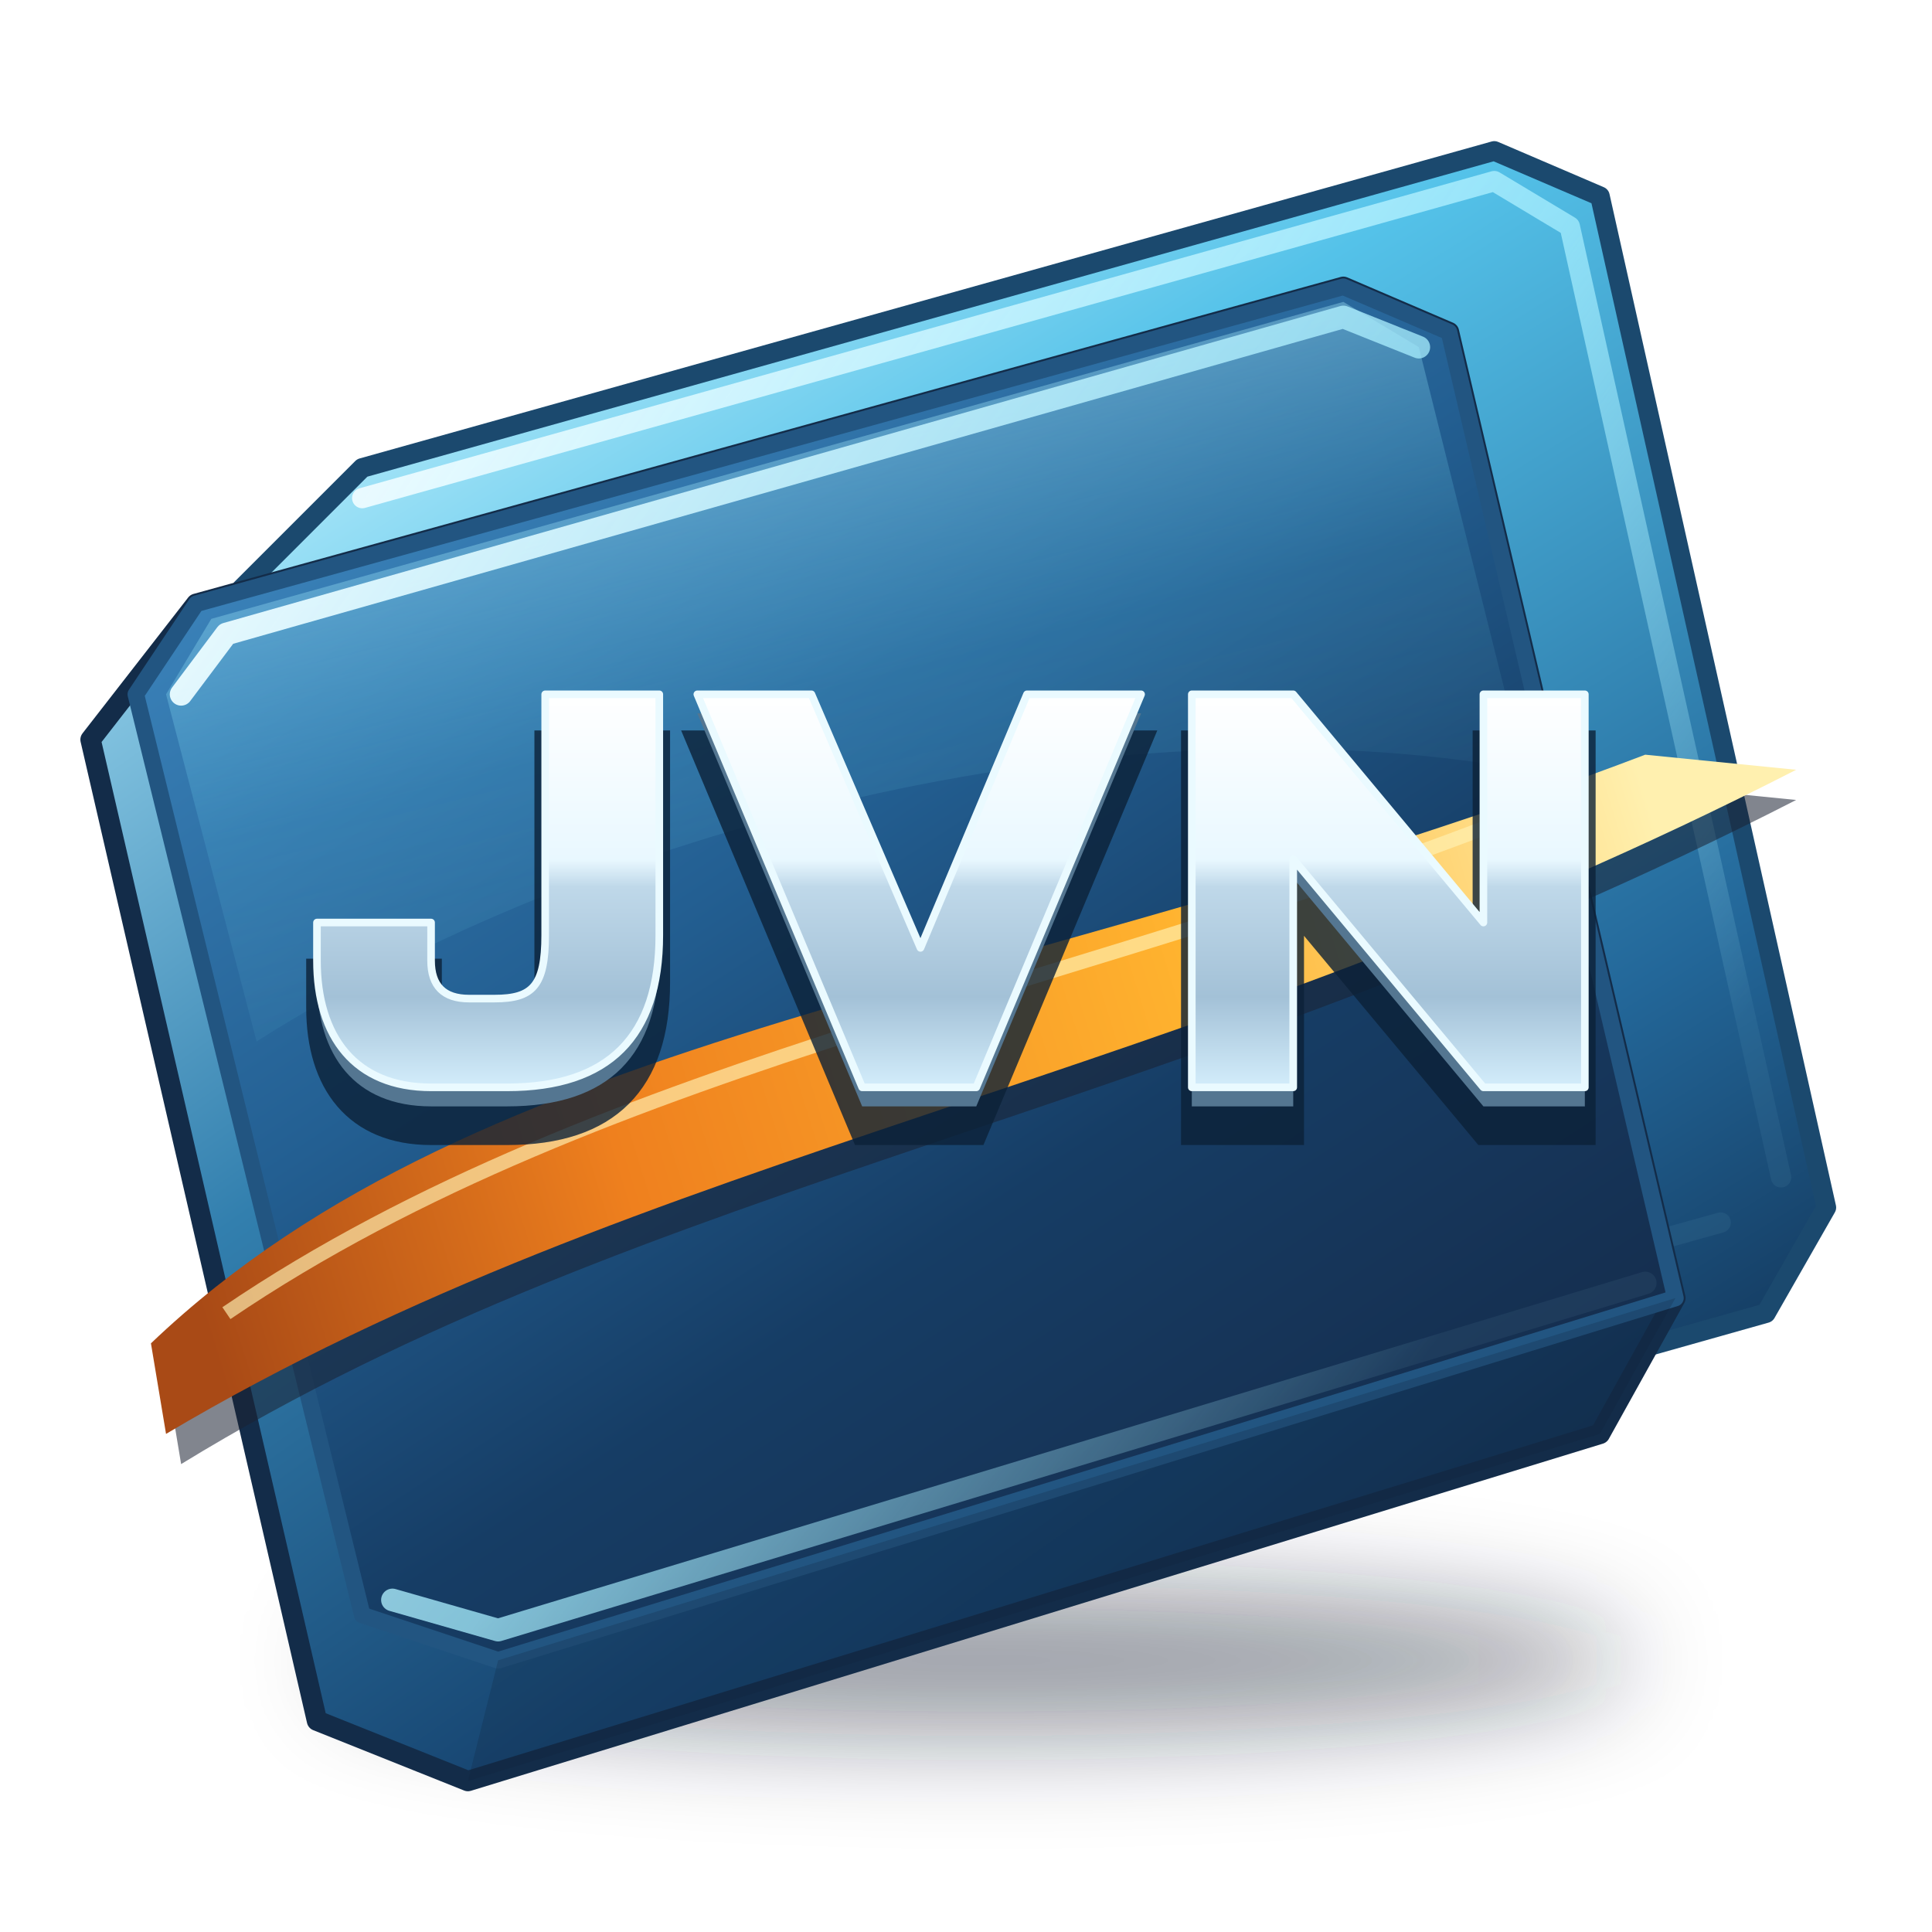
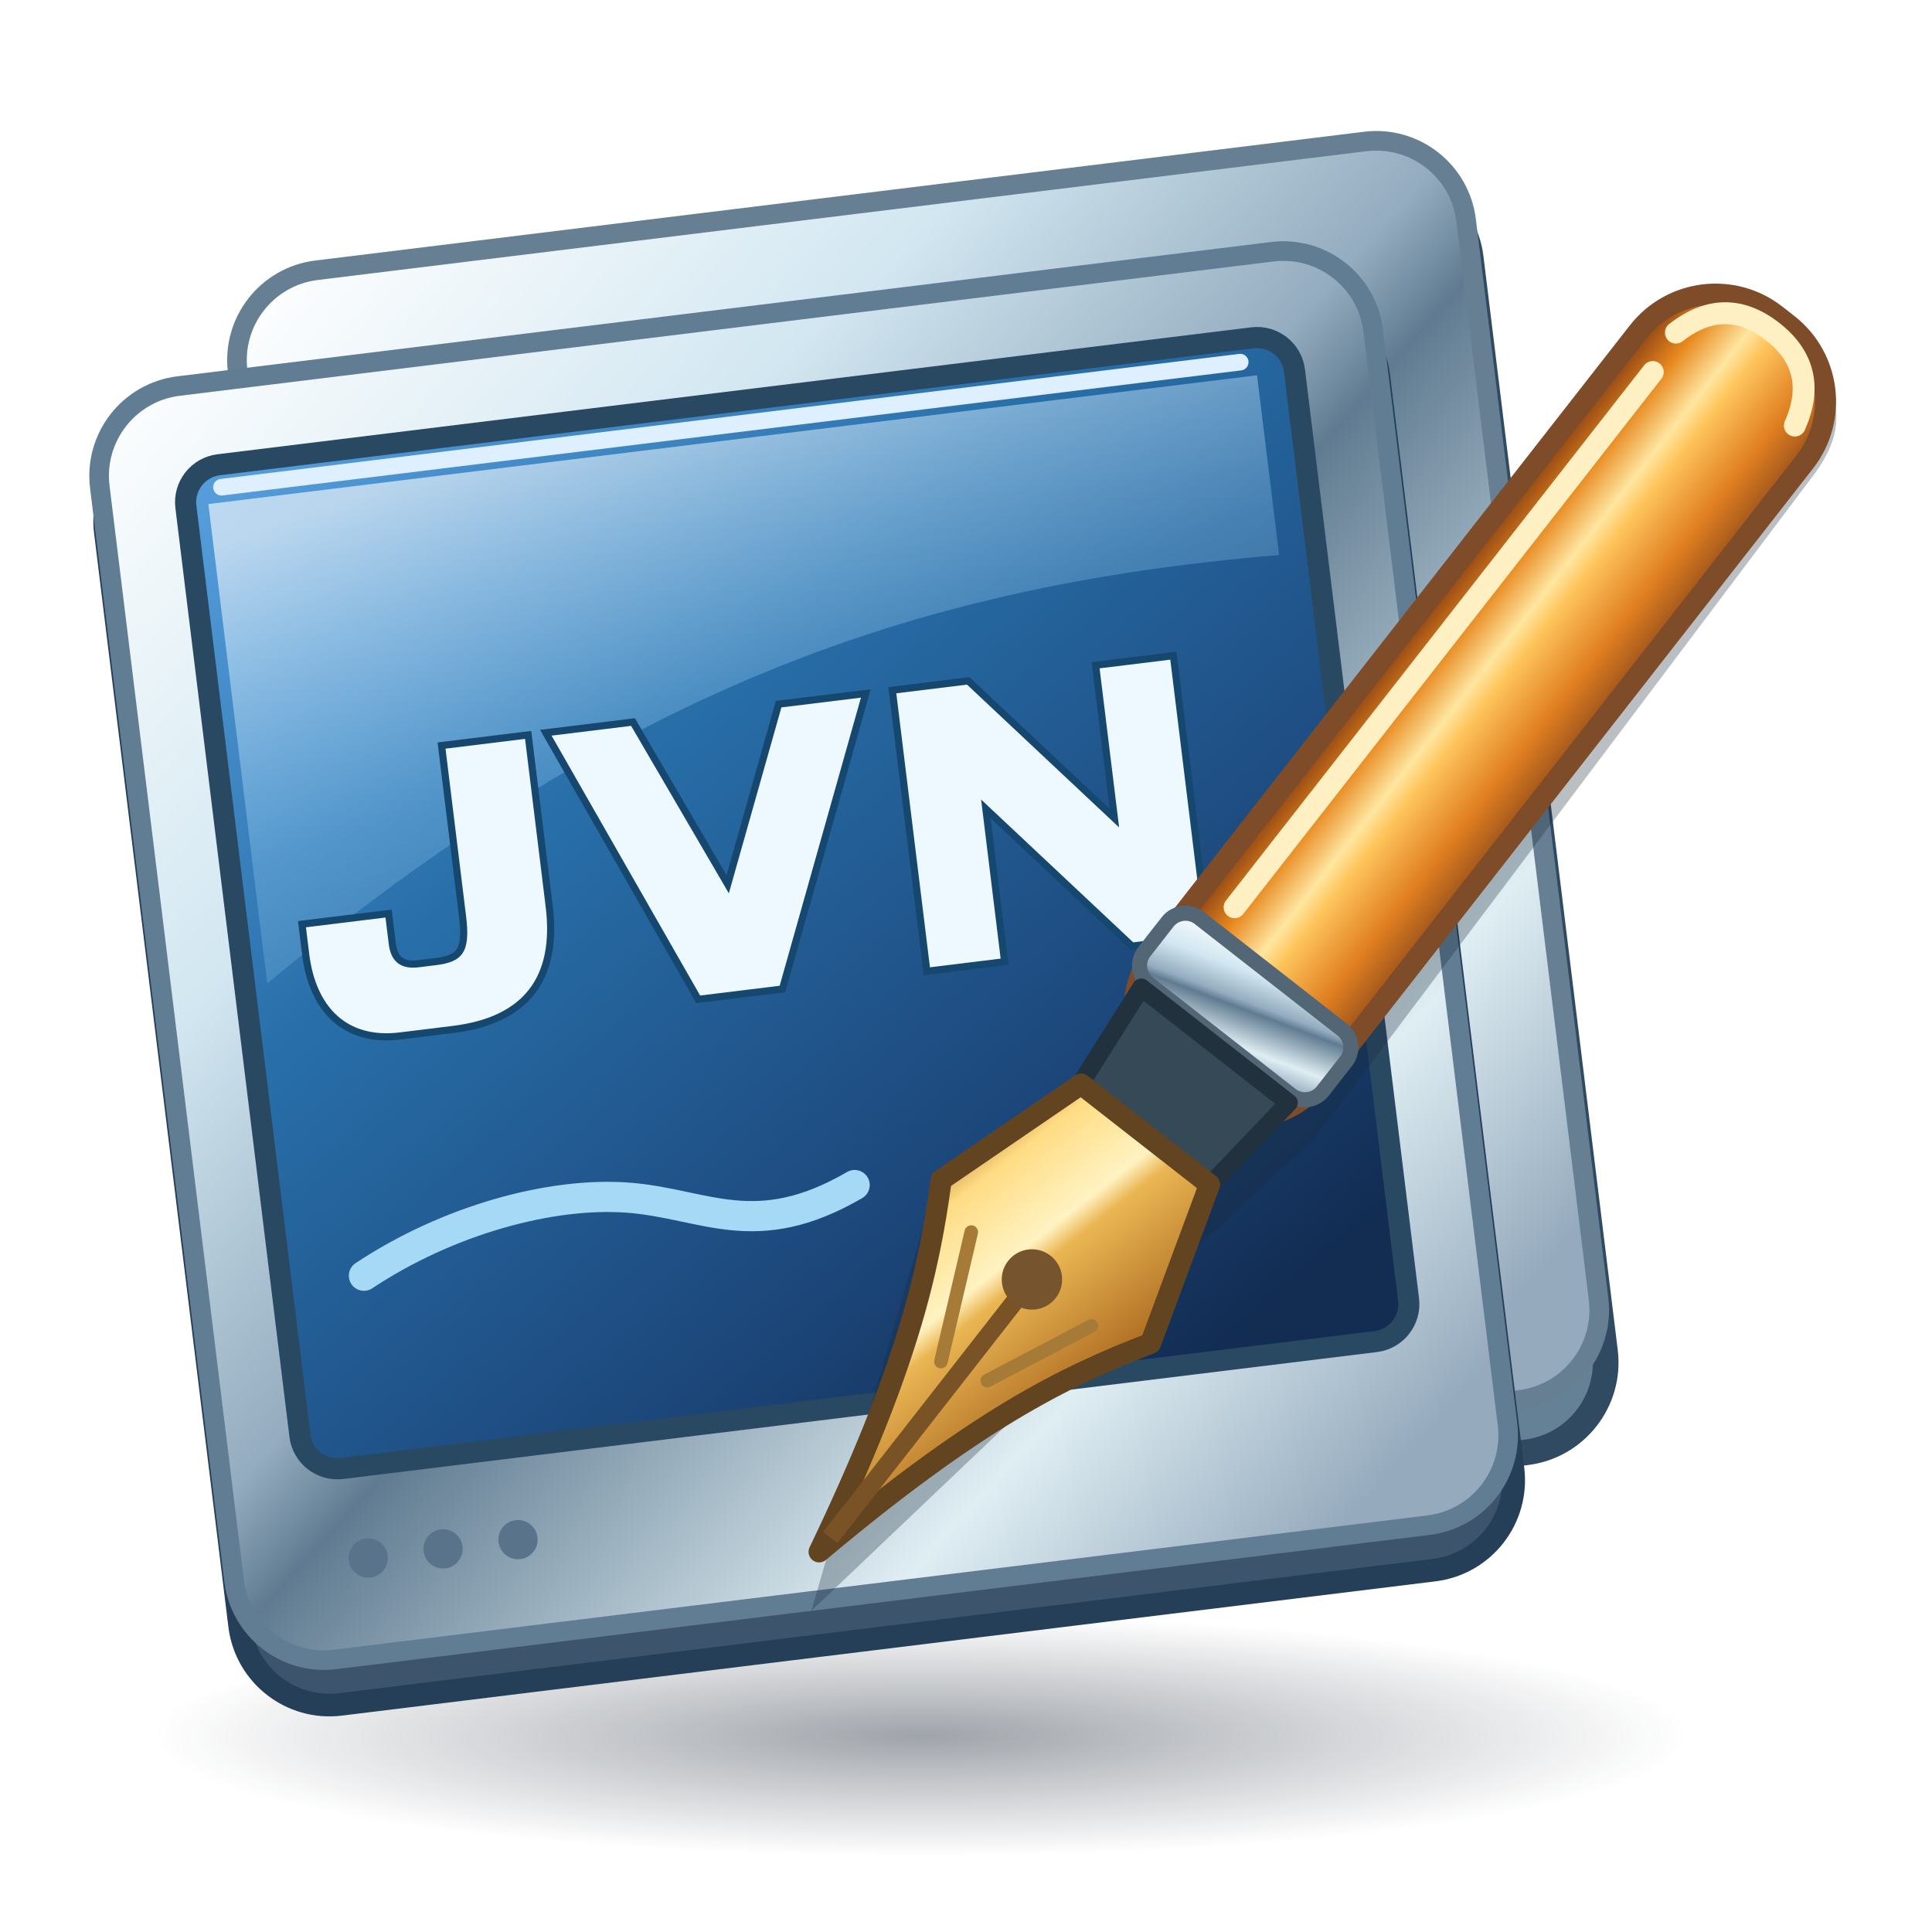
- <svg xmlns="http://www.w3.org/2000/svg" xmlns:xlink="http://www.w3.org/1999/xlink" width="512" height="512" viewBox="0 0 128 128" role="img" aria-labelledby="title desc">
+ <svg xmlns="http://www.w3.org/2000/svg" width="512" height="512" viewBox="0 0 128 128" role="img" aria-labelledby="title desc">
  <defs>
-     <linearGradient id="rearGlass" x1=".14" y1="0" x2=".8" y2="1">
-       <stop stop-color="#d1f7ff" />
-       <stop offset=".3" stop-color="#54c2e9" />
-       <stop offset=".73" stop-color="#236799" />
-       <stop offset="1" stop-color="#102e50" />
+     <linearGradient id="frame" x1="0" y1="0" x2=".85" y2="1">
+       <stop stop-color="#fff" />
+       <stop offset=".29" stop-color="#d2e7f1" />
+       <stop offset=".50" stop-color="#94acbf" />
+       <stop offset=".56" stop-color="#607b91" />
+       <stop offset=".83" stop-color="#dfeef3" />
+       <stop offset="1" stop-color="#95aabd" />
    </linearGradient>
-     <linearGradient id="cutEdge" x1=".05" y1="0" x2=".8" y2="1">
-       <stop stop-color="#b4edff" />
-       <stop offset=".42" stop-color="#327fae" />
-       <stop offset=".74" stop-color="#174571" />
-       <stop offset="1" stop-color="#112b49" />
+     <linearGradient id="panel" x1=".08" y1="0" x2=".82" y2="1">
+       <stop stop-color="#549cda" />
+       <stop offset=".35" stop-color="#286faa" />
+       <stop offset=".76" stop-color="#1c4679" />
+       <stop offset="1" stop-color="#122c52" />
    </linearGradient>
-     <linearGradient id="face" x1=".09" y1="0" x2=".82" y2="1">
-       <stop stop-color="#438fc8" />
-       <stop offset=".42" stop-color="#235f92" />
-       <stop offset=".66" stop-color="#163d65" />
-       <stop offset="1" stop-color="#152947" />
+     <linearGradient id="glass" x1=".18" y1="0" x2=".65" y2="1">
+       <stop stop-color="#fff" stop-opacity=".61" />
+       <stop offset=".55" stop-color="#a4dcff" stop-opacity=".27" />
+       <stop offset="1" stop-color="#bdeaff" stop-opacity=".08" />
    </linearGradient>
-     <linearGradient id="reflection" x1=".12" y1="0" x2=".58" y2="1">
-       <stop stop-color="#e6fcff" stop-opacity=".57" />
-       <stop offset=".57" stop-color="#6fe3ff" stop-opacity=".13" />
-       <stop offset="1" stop-color="#97efff" stop-opacity="0" />
+     <linearGradient id="barrel" x1="0" y1="0" x2="1" y2="0">
+       <stop stop-color="#863e13" />
+       <stop offset=".21" stop-color="#e8881e" />
+       <stop offset=".41" stop-color="#ffe6a0" />
+       <stop offset=".51" stop-color="#ffc55d" />
+       <stop offset=".79" stop-color="#df7e20" />
+       <stop offset="1" stop-color="#99511c" />
    </linearGradient>
-     <linearGradient id="edgeLight" x1=".05" y1=".05" x2=".95" y2=".65">
-       <stop stop-color="#f0fcff" />
-       <stop offset=".6" stop-color="#a8efff" stop-opacity=".75" />
-       <stop offset="1" stop-color="#a8efff" stop-opacity=".06" />
+     <linearGradient id="nib" x1="0" y1="0" x2=".92" y2=".45">
+       <stop stop-color="#ab671c" />
+       <stop offset=".22" stop-color="#ffdc84" />
+       <stop offset=".49" stop-color="#fff3c2" />
+       <stop offset=".57" stop-color="#eab653" />
+       <stop offset="1" stop-color="#ae6c22" />
    </linearGradient>
-     <linearGradient id="amber" x1="14" y1="89" x2="111" y2="59" gradientUnits="userSpaceOnUse">
-       <stop stop-color="#a94a16" />
-       <stop offset=".29" stop-color="#ef801e" />
-       <stop offset=".68" stop-color="#ffb32f" />
-       <stop offset="1" stop-color="#fff0af" />
-     </linearGradient>
-     <linearGradient id="silver" x1="0" y1="0" x2="0" y2="31" gradientUnits="userSpaceOnUse">
-       <stop stop-color="#fff" />
-       <stop offset=".42" stop-color="#e9f8ff" />
-       <stop offset=".49" stop-color="#bfd8e9" />
-       <stop offset=".77" stop-color="#a3c1d7" />
-       <stop offset="1" stop-color="#d3edfb" />
-     </linearGradient>
-     <filter id="shadow" x="-.20" y="-1" width="1.4" height="3">
-       <feGaussianBlur stdDeviation="3.4" />
-     </filter>
-     <path id="jvn" d="M18 0h9v19c0 8-4 12-12 12H9c-6 0-9-4-9-10v-3h9v3c0 2 1 3 3 3h2c3 0 4-1 4-5Zm12 0h9l8.6 20L56 0h9L52 31h-9Zm39 0h8l15 18V0h8v31h-8L77 13v18h-8Z" />
+     <radialGradient id="shadow">
+       <stop stop-color="#101b2b" stop-opacity=".4" />
+       <stop offset="1" stop-color="#101b2b" stop-opacity="0" />
+     </radialGradient>
  </defs>
-   <ellipse cx="65" cy="110" rx="43" ry="5" fill="#07152a" opacity=".42" filter="url(#shadow)" />
-   <path d="m24 31 75-21 7 3 15 67-4 7-78 22-8-4-15-66z" fill="url(#rearGlass)" stroke="#1b496e" stroke-width="1.3" stroke-linejoin="round" />
-   <path d="m24 33 75-21 5 3 14 63M35 103l79-22" fill="none" stroke="url(#edgeLight)" stroke-width="1.35" stroke-linecap="round" stroke-linejoin="round" />
-   <path d="m13 40 76-21 7 3 15 64-5 9-75 23-10-4L6 49z" fill="url(#cutEdge)" stroke="#132c49" stroke-width="1.35" stroke-linejoin="round" />
-   <path d="m13 40 76-21 7 3 15 64-78 24-9-3L9 46z" fill="url(#face)" stroke="#225581" stroke-width="1.1" stroke-linejoin="round" />
-   <path d="m14 41 75-21 5 3 7 28C73 46 39 55 17 69l-6-23z" fill="url(#reflection)" />
-   <path d="m12 46 3-4 74-21 5 2M26 106l7 2 76-23" fill="none" stroke="url(#edgeLight)" stroke-width="1.5" stroke-linecap="round" stroke-linejoin="round" />
-   <path d="m33 110-2 8 75-23 5-9z" fill="#0c2038" opacity=".22" />
-   <path d="M11 91c22-21 56-23 98-39l10 1c-41 21-76 25-107 44z" fill="#1a2032" opacity=".55" />
-   <path d="M10 89c22-21 57-23 99-39l10 1C78 72 43 76 11 95z" fill="url(#amber)" />
-   <path d="M15 87c25-17 59-22 88-34" fill="none" stroke="#fff0b3" stroke-width=".95" stroke-opacity=".66" />
-   <g transform="translate(21 46) scale(.84)">
-     <use xlink:href="#jvn" y="3.7" fill="#0b2137" stroke="#0b2137" stroke-width="1.7" opacity=".8" />
-     <use xlink:href="#jvn" y="1.5" fill="#547691" />
-     <use xlink:href="#jvn" fill="url(#silver)" stroke="#eafaff" stroke-width=".6" stroke-linejoin="round" />
+   <ellipse cx="61" cy="115" rx="51" ry="8" fill="url(#shadow)" />
+   <g transform="rotate(-7 60 65)">
+     <rect x="21" y="16" width="82" height="85" rx="6" fill="#658196" stroke="#2f4a61" stroke-width="1.7" />
+     <rect x="21" y="13.5" width="82" height="84" rx="6" fill="url(#frame)" stroke="#667f93" stroke-width="1.3" />
+     <rect x="11" y="23" width="85" height="85" rx="6" fill="#3c556d" stroke="#263f58" stroke-width="1.5" />
+     <rect x="11" y="20" width="85" height="85" rx="6" fill="url(#frame)" stroke="#617d94" stroke-width="1.3" />
+     <rect x="16.5" y="25.5" width="74" height="67" rx="2.5" fill="url(#panel)" stroke="#294862" stroke-width="1.4" />
+     <path d="M18 28h70v12C63 39 43 44 18 60Z" fill="url(#glass)" />
+     <path d="M19 27h68" fill="none" stroke="#deefff" stroke-width="1.1" stroke-linecap="round" />
+     <g transform="translate(21 46) scale(.59)" fill="#eef8ff" stroke="#16476e" stroke-width="1.6" paint-order="stroke">
+       <path d="M18 0h9v19c0 8-4 12-12 12H9c-6 0-9-4-9-10v-3h9v3c0 2 1 3 3 3h2c3 0 4-1 4-5Zm12 0h9l8.6 20L56 0h9L52 31h-9Zm39 0h8l15 18V0h8v31h-8L77 13v18h-8Z" />
+     </g>
+     <path d="M22 80c6-3 13-4 18-3s8 4 15 1" fill="none" stroke="#a5d9f5" stroke-width="2" stroke-linecap="round" />
+     <g fill="#59738a">
+       <circle cx="20" cy="98.6" r="1.3" />
+       <circle cx="25" cy="98.6" r="1.3" />
+       <circle cx="30" cy="98.6" r="1.3" />
+     </g>
+   </g>
+   <g transform="translate(88.5 59) rotate(38)" stroke-linejoin="round">
+     <path d="M-6-43q0-6 6-6t6 6l1 55-3 18-4 27-10-25 4-16Z" fill="#18283a" opacity=".3" transform="translate(2 2)" />
+     <rect x="-7" y="-48" width="14" height="65" rx="6.5" fill="url(#barrel)" stroke="#7f4c2a" stroke-width="1.4" />
+     <path d="M-5-43q1-4 5-4t5 4M-4.6-40v45" fill="none" stroke="#fff0c3" stroke-width="1.45" stroke-linecap="round" />
+     <rect x="-7.5" y="7" width="15" height="5.5" rx="1.5" fill="url(#frame)" stroke="#536675" stroke-width="1" />
+     <path d="M-6.2 13h12.4l-.8 8H-5.4Z" fill="#354956" stroke="#21323e" stroke-width="1.2" />
+     <path d="M-5.4 20.5h10.8l3.4 10.7C5.6 36.5 2.8 42.4 0 55.6-2.9 42.4-5.7 36.5-8.8 31.2Z" fill="url(#nib)" stroke="#634421" stroke-width="1.4" />
+     <path d="M0 54.4V34" fill="none" stroke="#795325" stroke-width="1.2" />
+     <circle cy="32.7" r="2" fill="#76552e" />
+     <path d="m-5.1 32.7 3.7 8m6.4-8-3.2 7.1" fill="none" stroke="#a67b38" stroke-width=".9" stroke-linecap="round" />
  </g>
</svg>
